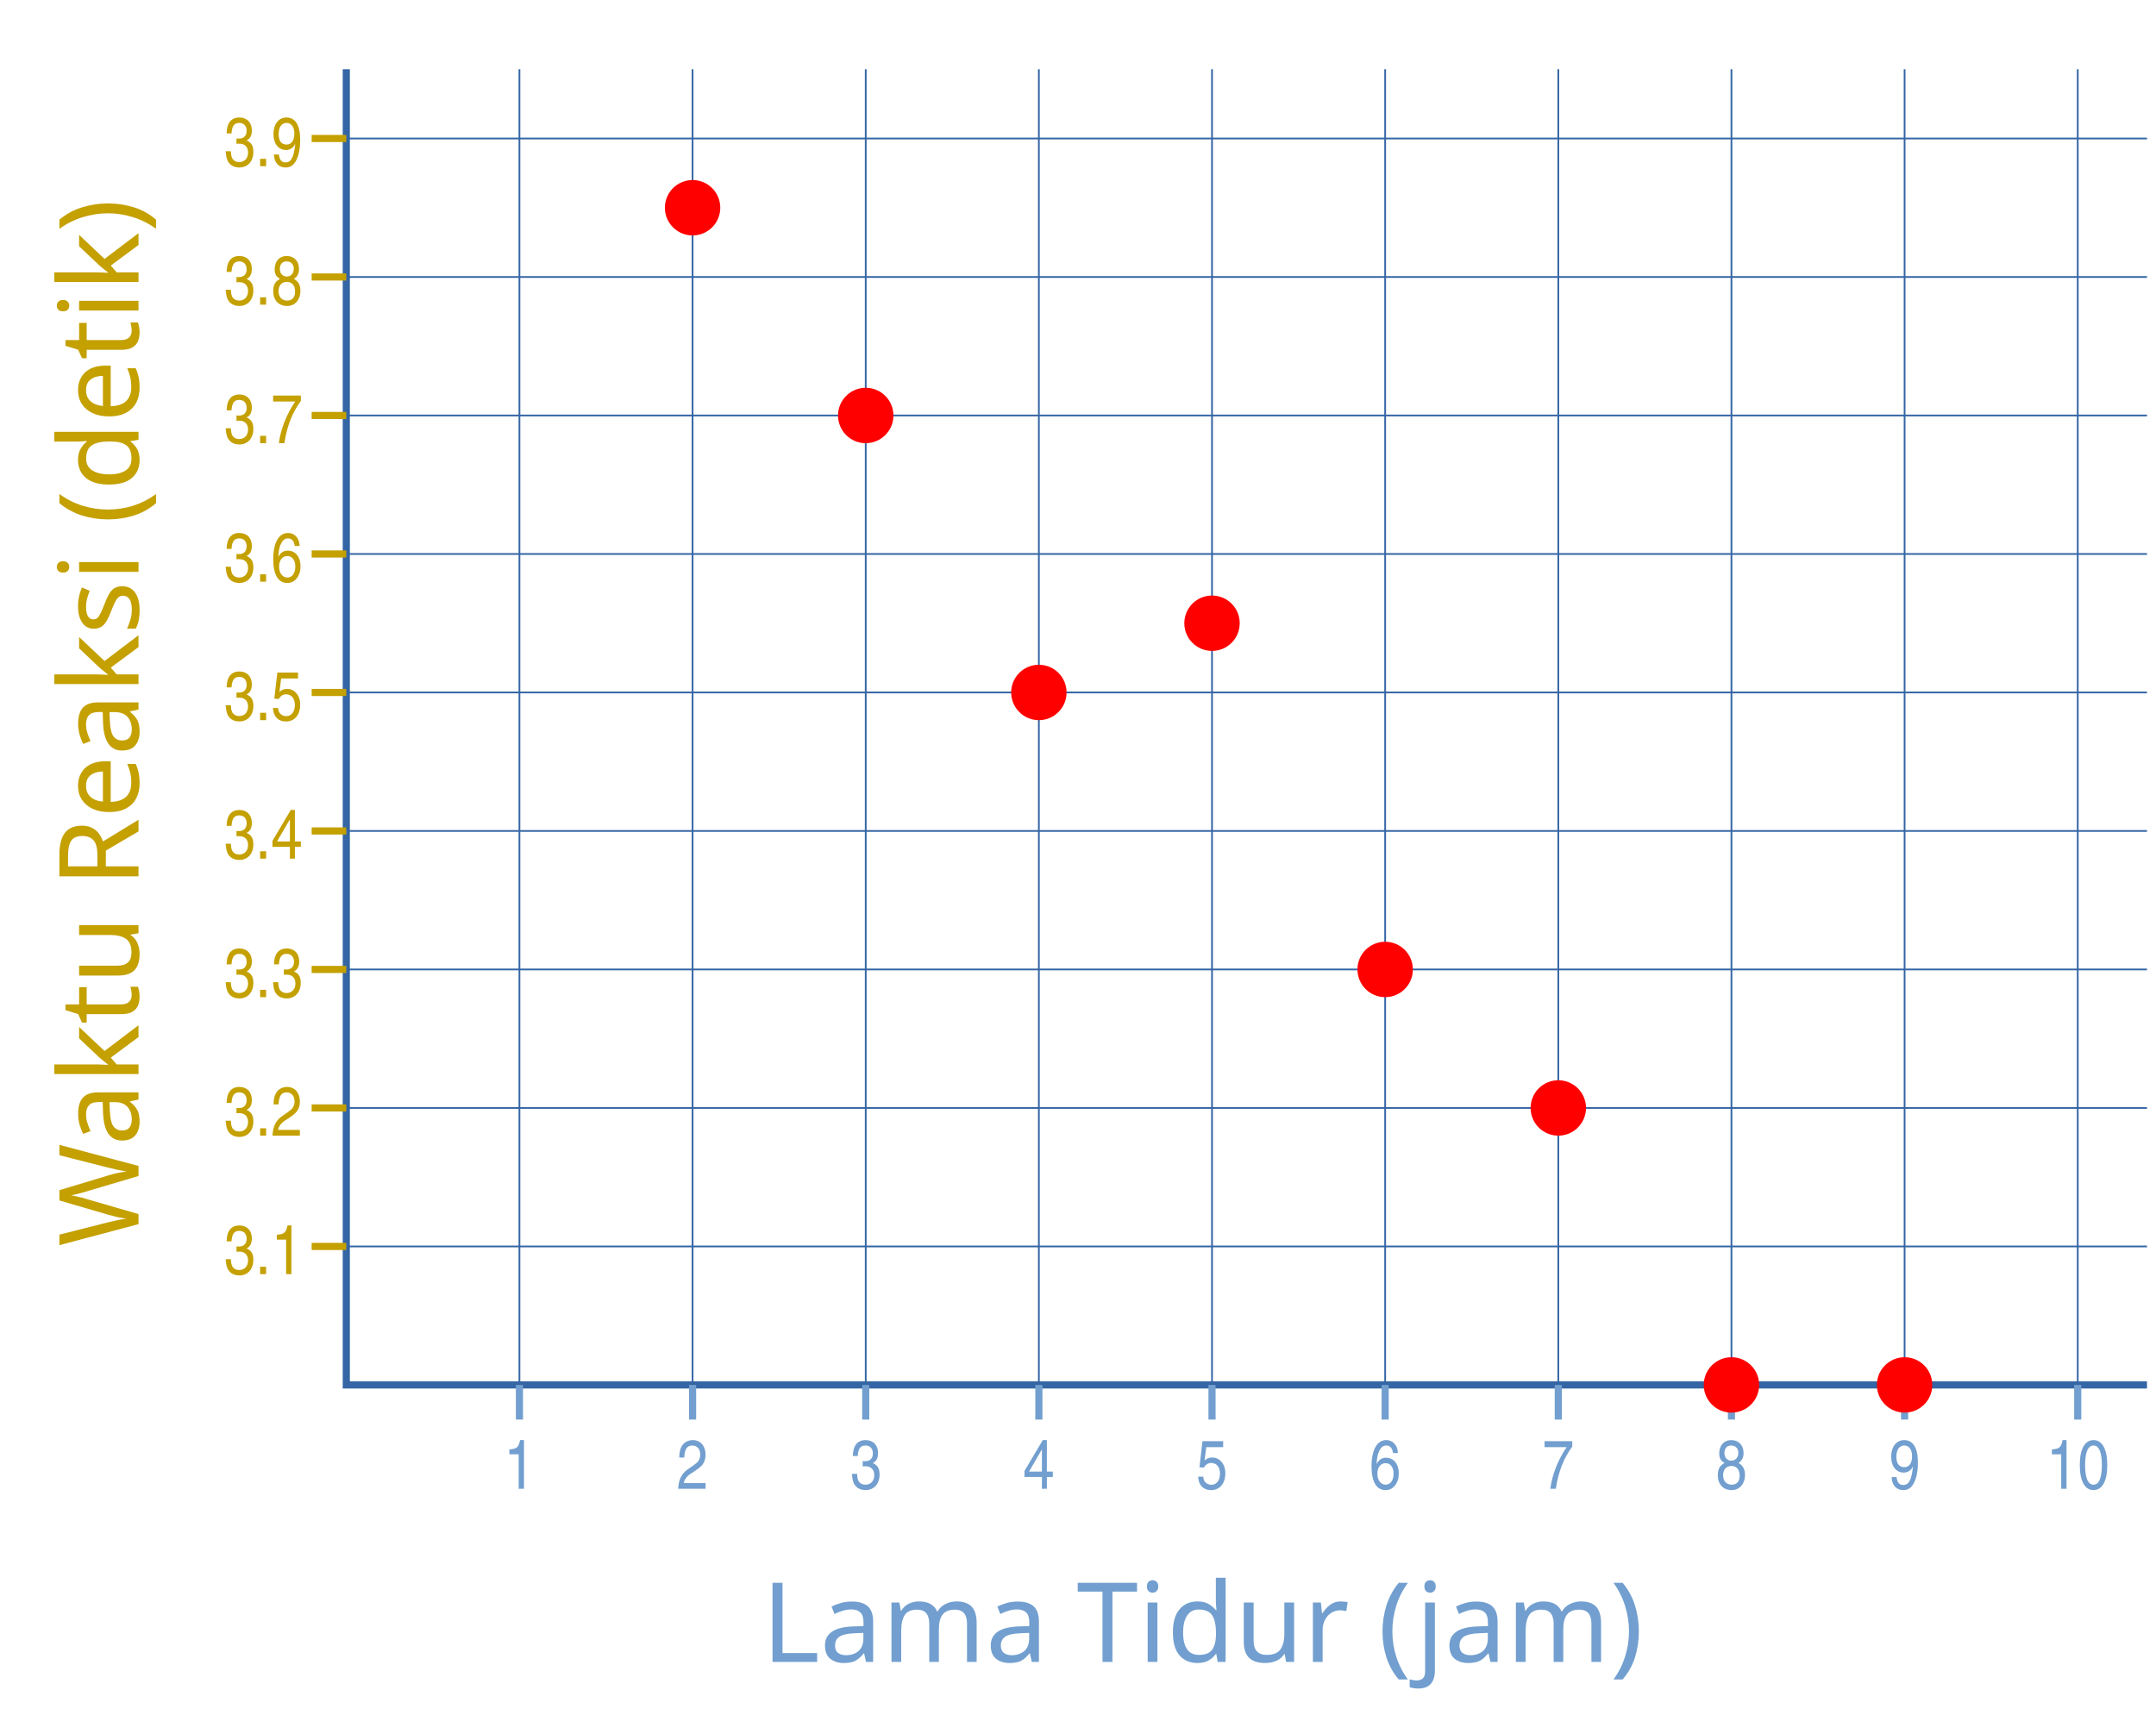
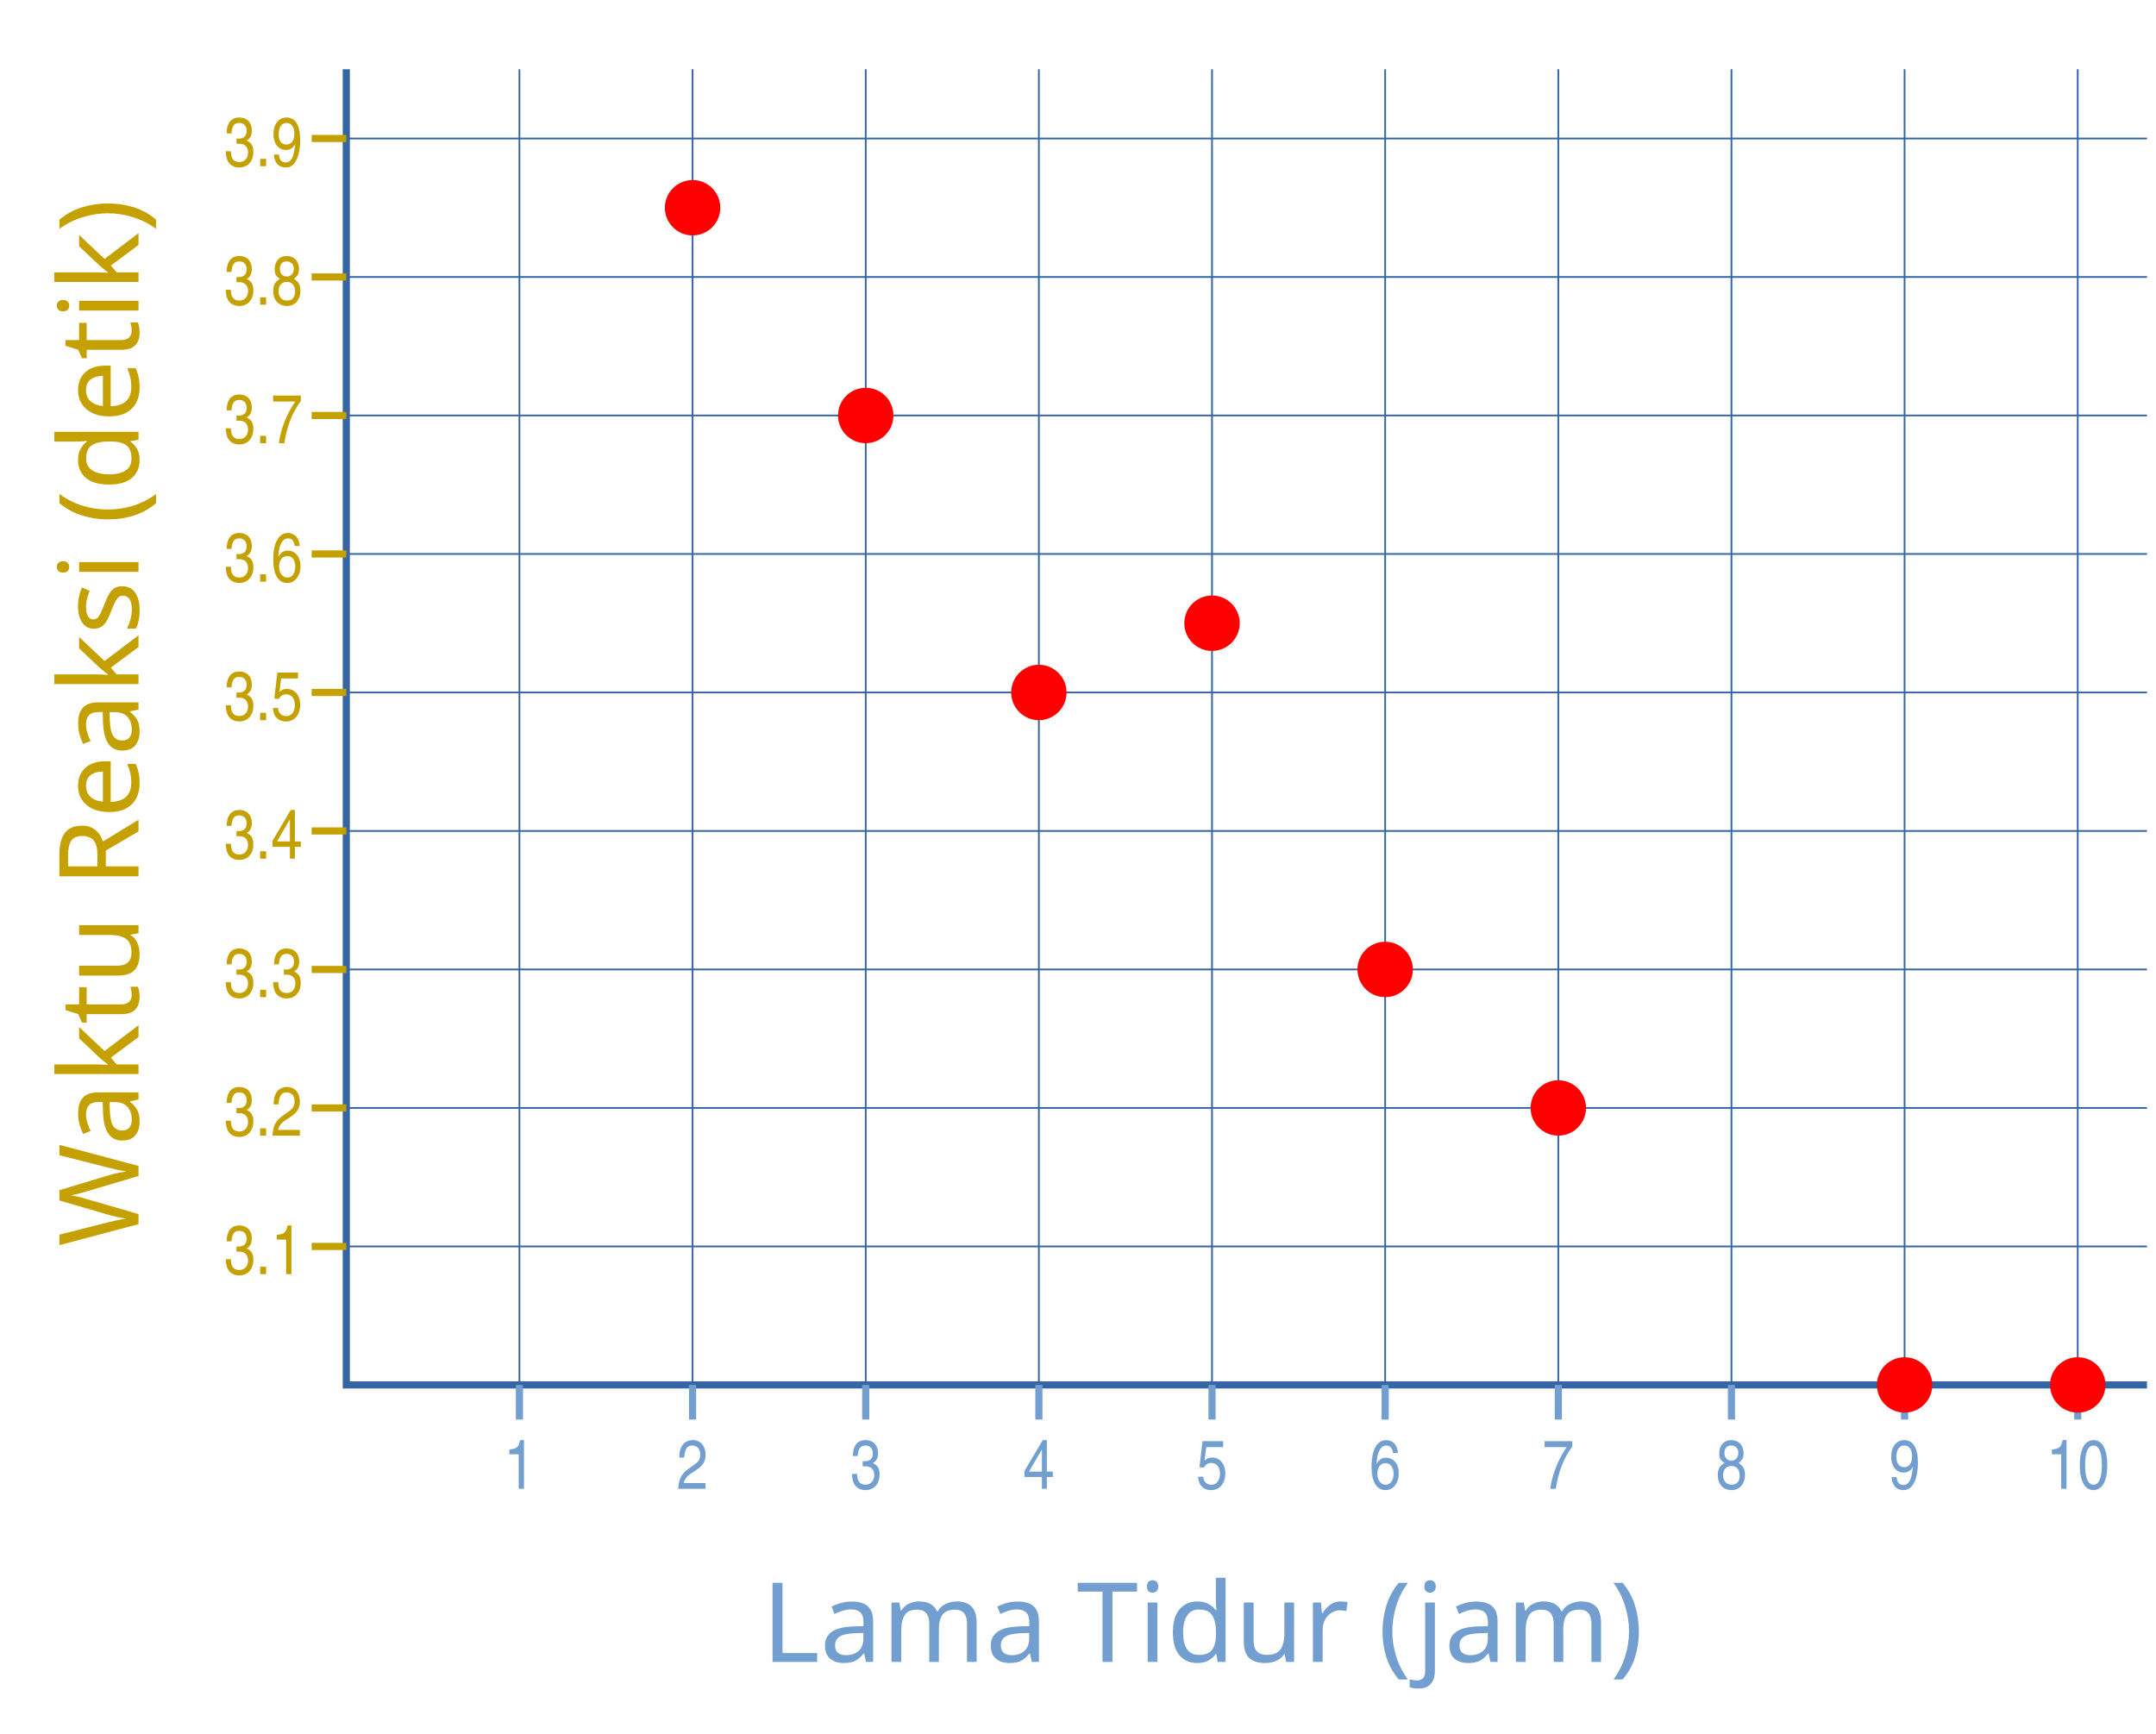
<svg xmlns="http://www.w3.org/2000/svg" width="311.3" height="250.3">
  <path d="M 50,20 H 310" style="stroke:#3465a4;stroke-width:.25" />
  <path d="M 50,40 H 310" style="stroke:#3465a4;stroke-width:.25" />
  <path d="M 50,60 H 310" style="stroke:#3465a4;stroke-width:.25" />
  <path d="M 50,80 H 310" style="stroke:#3465a4;stroke-width:.25" />
  <path d="M 50,100 H 310" style="stroke:#3465a4;stroke-width:.25" />
  <path d="M 50,120 H 310" style="stroke:#3465a4;stroke-width:.25" />
  <path d="M 50,140 H 310" style="stroke:#3465a4;stroke-width:.25" />
  <path d="M 50,160 H 310" style="stroke:#3465a4;stroke-width:.25" />
  <path d="M 50,180 H 310" style="stroke:#3465a4;stroke-width:.25" />
  <path d="M 75,10 V 200" style="stroke:#3465a4;stroke-width:.25" />
  <path d="M 100,10 V 200" style="stroke:#3465a4;stroke-width:.25" />
  <path d="M 125,10 V 200" style="stroke:#3465a4;stroke-width:.25" />
  <path d="M 150,10 V 200" style="stroke:#3465a4;stroke-width:.25" />
  <path d="M 175,10 V 200" style="stroke:#3465a4;stroke-width:.25" />
  <path d="M 200,10 V 200" style="stroke:#3465a4;stroke-width:.25" />
  <path d="M 225,10 V 200" style="stroke:#3465a4;stroke-width:.25" />
  <path d="M 250,10 V 200" style="stroke:#3465a4;stroke-width:.25" />
  <path d="M 275,10 V 200" style="stroke:#3465a4;stroke-width:.25" />
  <path d="M 300,10 V 200" style="stroke:#3465a4;stroke-width:.25" />
  <path d="M 50,10 V 200 H 310" style="fill:none;stroke:#3465a4;stroke-width:1.03" id="path4" />
  <path d="m 75,200 v 5" style="overflow:visible;fill:#729fcf;fill-opacity:0.75;stroke:#729fcf;stroke-width:1.03" />
  <path d="m 100,200 v 5" style="overflow:visible;fill:#729fcf;fill-opacity:0.75;stroke:#729fcf;stroke-width:1.03" />
  <path d="m 125,200 v 5" style="overflow:visible;fill:#729fcf;fill-opacity:0.75;stroke:#729fcf;stroke-width:1.03" />
  <path d="m 150,200 v 5" style="overflow:visible;fill:#729fcf;fill-opacity:0.75;stroke:#729fcf;stroke-width:1.03" />
  <path d="m 175,200 v 5" style="overflow:visible;fill:#729fcf;fill-opacity:0.75;stroke:#729fcf;stroke-width:1.03" />
  <path d="m 200,200 v 5" style="overflow:visible;fill:#729fcf;fill-opacity:0.75;stroke:#729fcf;stroke-width:1.03" />
  <path d="m 225,200 v 5" style="overflow:visible;fill:#729fcf;fill-opacity:0.75;stroke:#729fcf;stroke-width:1.03" />
  <path d="m 250,200 v 5" style="overflow:visible;fill:#729fcf;fill-opacity:0.75;stroke:#729fcf;stroke-width:1.03" />
  <path d="m 275,200 v 5" style="overflow:visible;fill:#729fcf;fill-opacity:0.75;stroke:#729fcf;stroke-width:1.03" />
  <path d="m 300,200 v 5" style="overflow:visible;fill:#729fcf;fill-opacity:0.75;stroke:#729fcf;stroke-width:1.03" />
  <path d="m 45,180 h 5" style="overflow:visible;fill:none;stroke:#c4a000;stroke-width:1.03" />
  <path d="m 45,160 h 5" style="overflow:visible;fill:none;stroke:#c4a000;stroke-width:1.03" />
  <path d="m 45,140 h 5" style="overflow:visible;fill:none;stroke:#c4a000;stroke-width:1.03" />
  <path d="m 45,120 h 5" style="overflow:visible;fill:none;stroke:#c4a000;stroke-width:1.03" />
  <path d="m 45,100 h 5" style="overflow:visible;fill:none;stroke:#c4a000;stroke-width:1.03" />
  <path d="m 45,80 h 5" style="overflow:visible;fill:none;stroke:#c4a000;stroke-width:1.03" />
  <path d="m 45,60 h 5" style="overflow:visible;fill:none;stroke:#c4a000;stroke-width:1.03" />
  <path d="m 45,40 h 5" style="overflow:visible;fill:none;stroke:#c4a000;stroke-width:1.03" />
  <path d="m 45,20 h 5" style="overflow:visible;fill:none;stroke:#c4a000;stroke-width:1.03" />
  <text x="75" y="215" style="font-family:Arial Narrow; font-size:10px; color:#000; overflow:visible; fill:#729fcf; stroke-width:0.25; text-anchor:middle;">1</text>
  <text x="100" y="215" style="font-family:Arial Narrow; font-size:10px; color:#000; overflow:visible; fill:#729fcf; stroke-width:0.25; text-anchor:middle;">2</text>
  <text x="125" y="215" style="font-family:Arial Narrow; font-size:10px; color:#000; overflow:visible; fill:#729fcf; stroke-width:0.25; text-anchor:middle;">3</text>
  <text x="150" y="215" style="font-family:Arial Narrow; font-size:10px; color:#000; overflow:visible; fill:#729fcf; stroke-width:0.25; text-anchor:middle;">4</text>
  <text x="175" y="215" style="font-family:Arial Narrow; font-size:10px; color:#000; overflow:visible; fill:#729fcf; stroke-width:0.25; text-anchor:middle;">5</text>
  <text x="200" y="215" style="font-family:Arial Narrow; font-size:10px; color:#000; overflow:visible; fill:#729fcf; stroke-width:0.25; text-anchor:middle;">6</text>
  <text x="225" y="215" style="font-family:Arial Narrow; font-size:10px; color:#000; overflow:visible; fill:#729fcf; stroke-width:0.25; text-anchor:middle;">7</text>
  <text x="250" y="215" style="font-family:Arial Narrow; font-size:10px; color:#000; overflow:visible; fill:#729fcf; stroke-width:0.25; text-anchor:middle;">8</text>
  <text x="275" y="215" style="font-family:Arial Narrow; font-size:10px; color:#000; overflow:visible; fill:#729fcf; stroke-width:0.25; text-anchor:middle;">9</text>
  <text x="300" y="215" style="font-family:Arial Narrow; font-size:10px; color:#000; overflow:visible; fill:#729fcf; stroke-width:0.25; text-anchor:middle;">10</text>
  <text x="38" y="24" style="font-family:Arial Narrow; font-size:10px; color:#000; overflow:visible; fill:#c4a000; stroke-width:0.25; text-anchor:middle;">3.9</text>
  <text x="38" y="44" style="font-family:Arial Narrow; font-size:10px; color:#000; overflow:visible; fill:#c4a000; stroke-width:0.25; text-anchor:middle;">3.8</text>
  <text x="38" y="64" style="font-family:Arial Narrow; font-size:10px; color:#000; overflow:visible; fill:#c4a000; stroke-width:0.25; text-anchor:middle;">3.7</text>
  <text x="38" y="84" style="font-family:Arial Narrow; font-size:10px; color:#000; overflow:visible; fill:#c4a000; stroke-width:0.25; text-anchor:middle;">3.6</text>
  <text x="38" y="104" style="font-family:Arial Narrow; font-size:10px; color:#000; overflow:visible; fill:#c4a000; stroke-width:0.25; text-anchor:middle;">3.5</text>
  <text x="38" y="124" style="font-family:Arial Narrow; font-size:10px; color:#000; overflow:visible; fill:#c4a000; stroke-width:0.25; text-anchor:middle;">3.4</text>
  <text x="38" y="144" style="font-family:Arial Narrow; font-size:10px; color:#000; overflow:visible; fill:#c4a000; stroke-width:0.25; text-anchor:middle;">3.3</text>
  <text x="38" y="164" style="font-family:Arial Narrow; font-size:10px; color:#000; overflow:visible; fill:#c4a000; stroke-width:0.25; text-anchor:middle;">3.2</text>
  <text x="38" y="184" style="font-family:Arial Narrow; font-size:10px; color:#000; overflow:visible; fill:#c4a000; stroke-width:0.25; text-anchor:middle;">3.1</text>
  <circle cx="100" cy="30" r="4" fill="red" />
  <circle cx="125" cy="60" r="4" fill="red" />
  <circle cx="150" cy="100" r="4" fill="red" />
  <circle cx="175" cy="90" r="4" fill="red" />
  <circle cx="200" cy="140" r="4" fill="red" />
  <circle cx="225" cy="160" r="4" fill="red" />
-   <circle cx="250" cy="200" r="4" fill="red" />
  <circle cx="275" cy="200" r="4" fill="red" />
+   <circle cx="300" cy="200" r="4" fill="red" />
  <text x="110" y="240" style="fill:#729fcf;font-family:Verdana; font-size:16px;overflow:visible;stroke-width:0.55px;font-weight:normal;font-style:normal;font-stretch:normal;font-variant:normal" id="text56">Lama Tidur (jam)</text>
  <text x="-180" y="20" transform="rotate(-90)" style="color:#000;font-style:normal;font-variant:normal;font-weight:normal;font-stretch:normal;font-size:16px;font-family:Verdana; overflow:visible;fill:#c4a000;stroke-width:0.55px" id="text58">Waktu Reaksi (detik)</text>
</svg>
